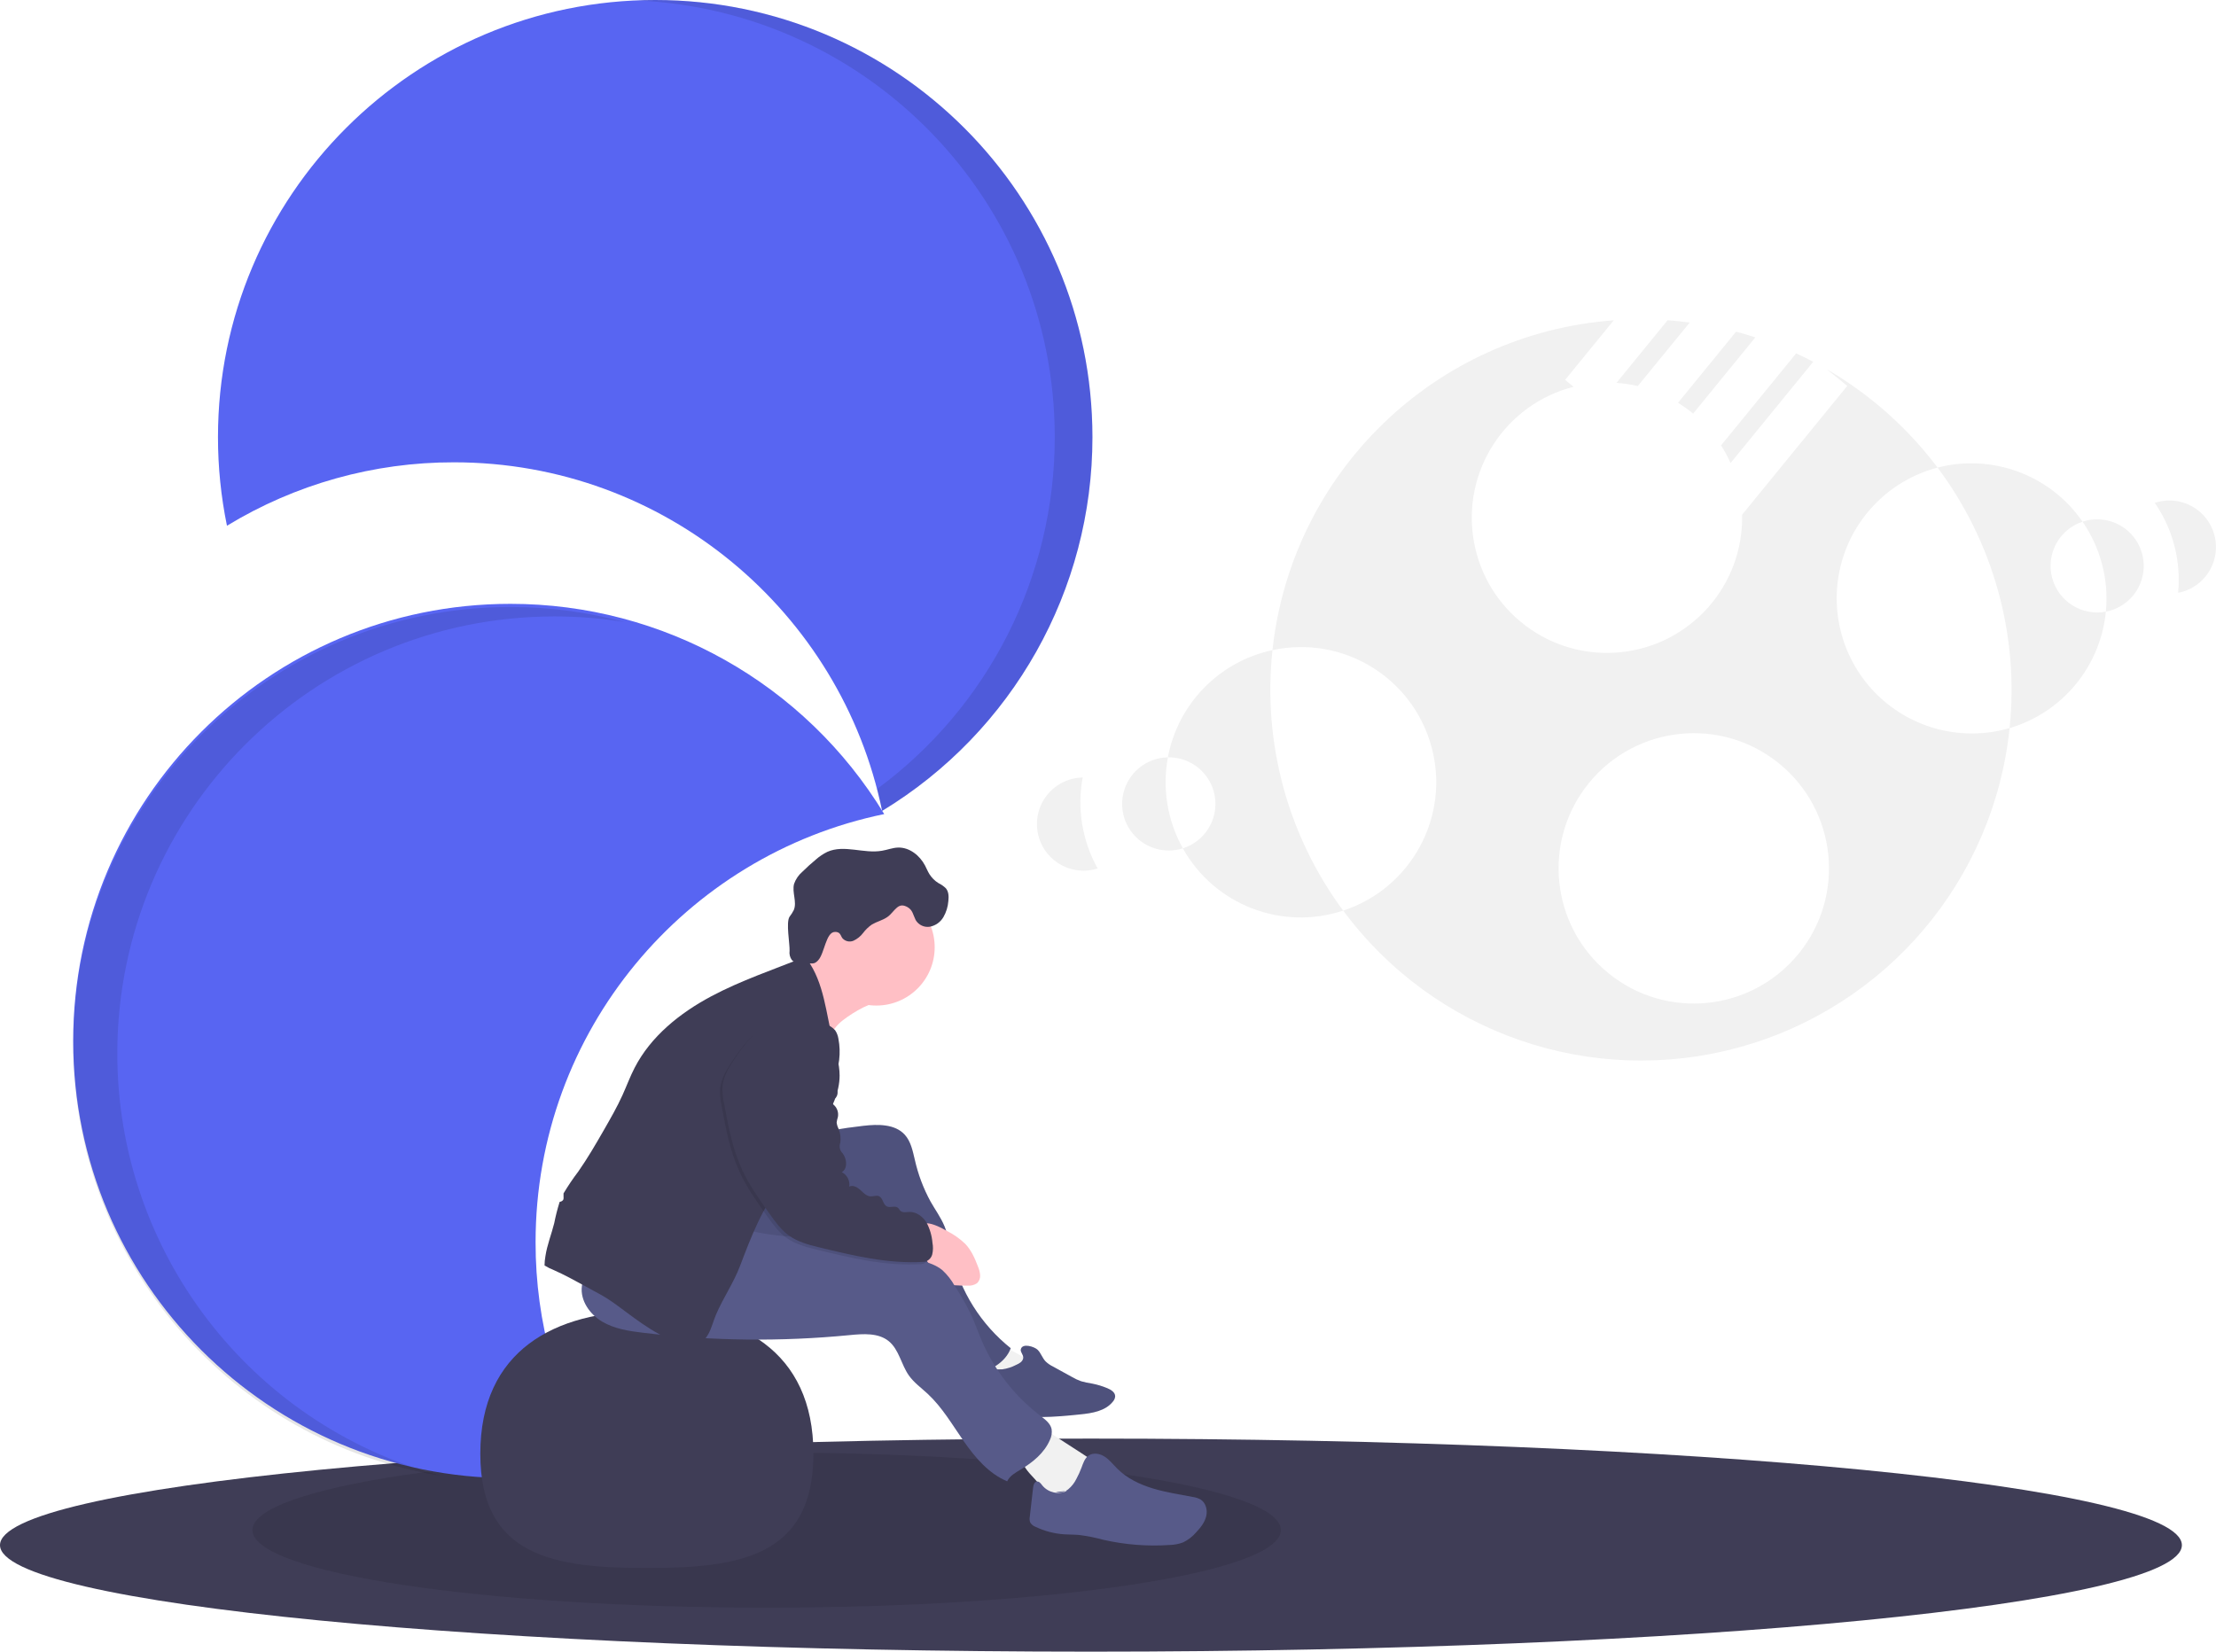
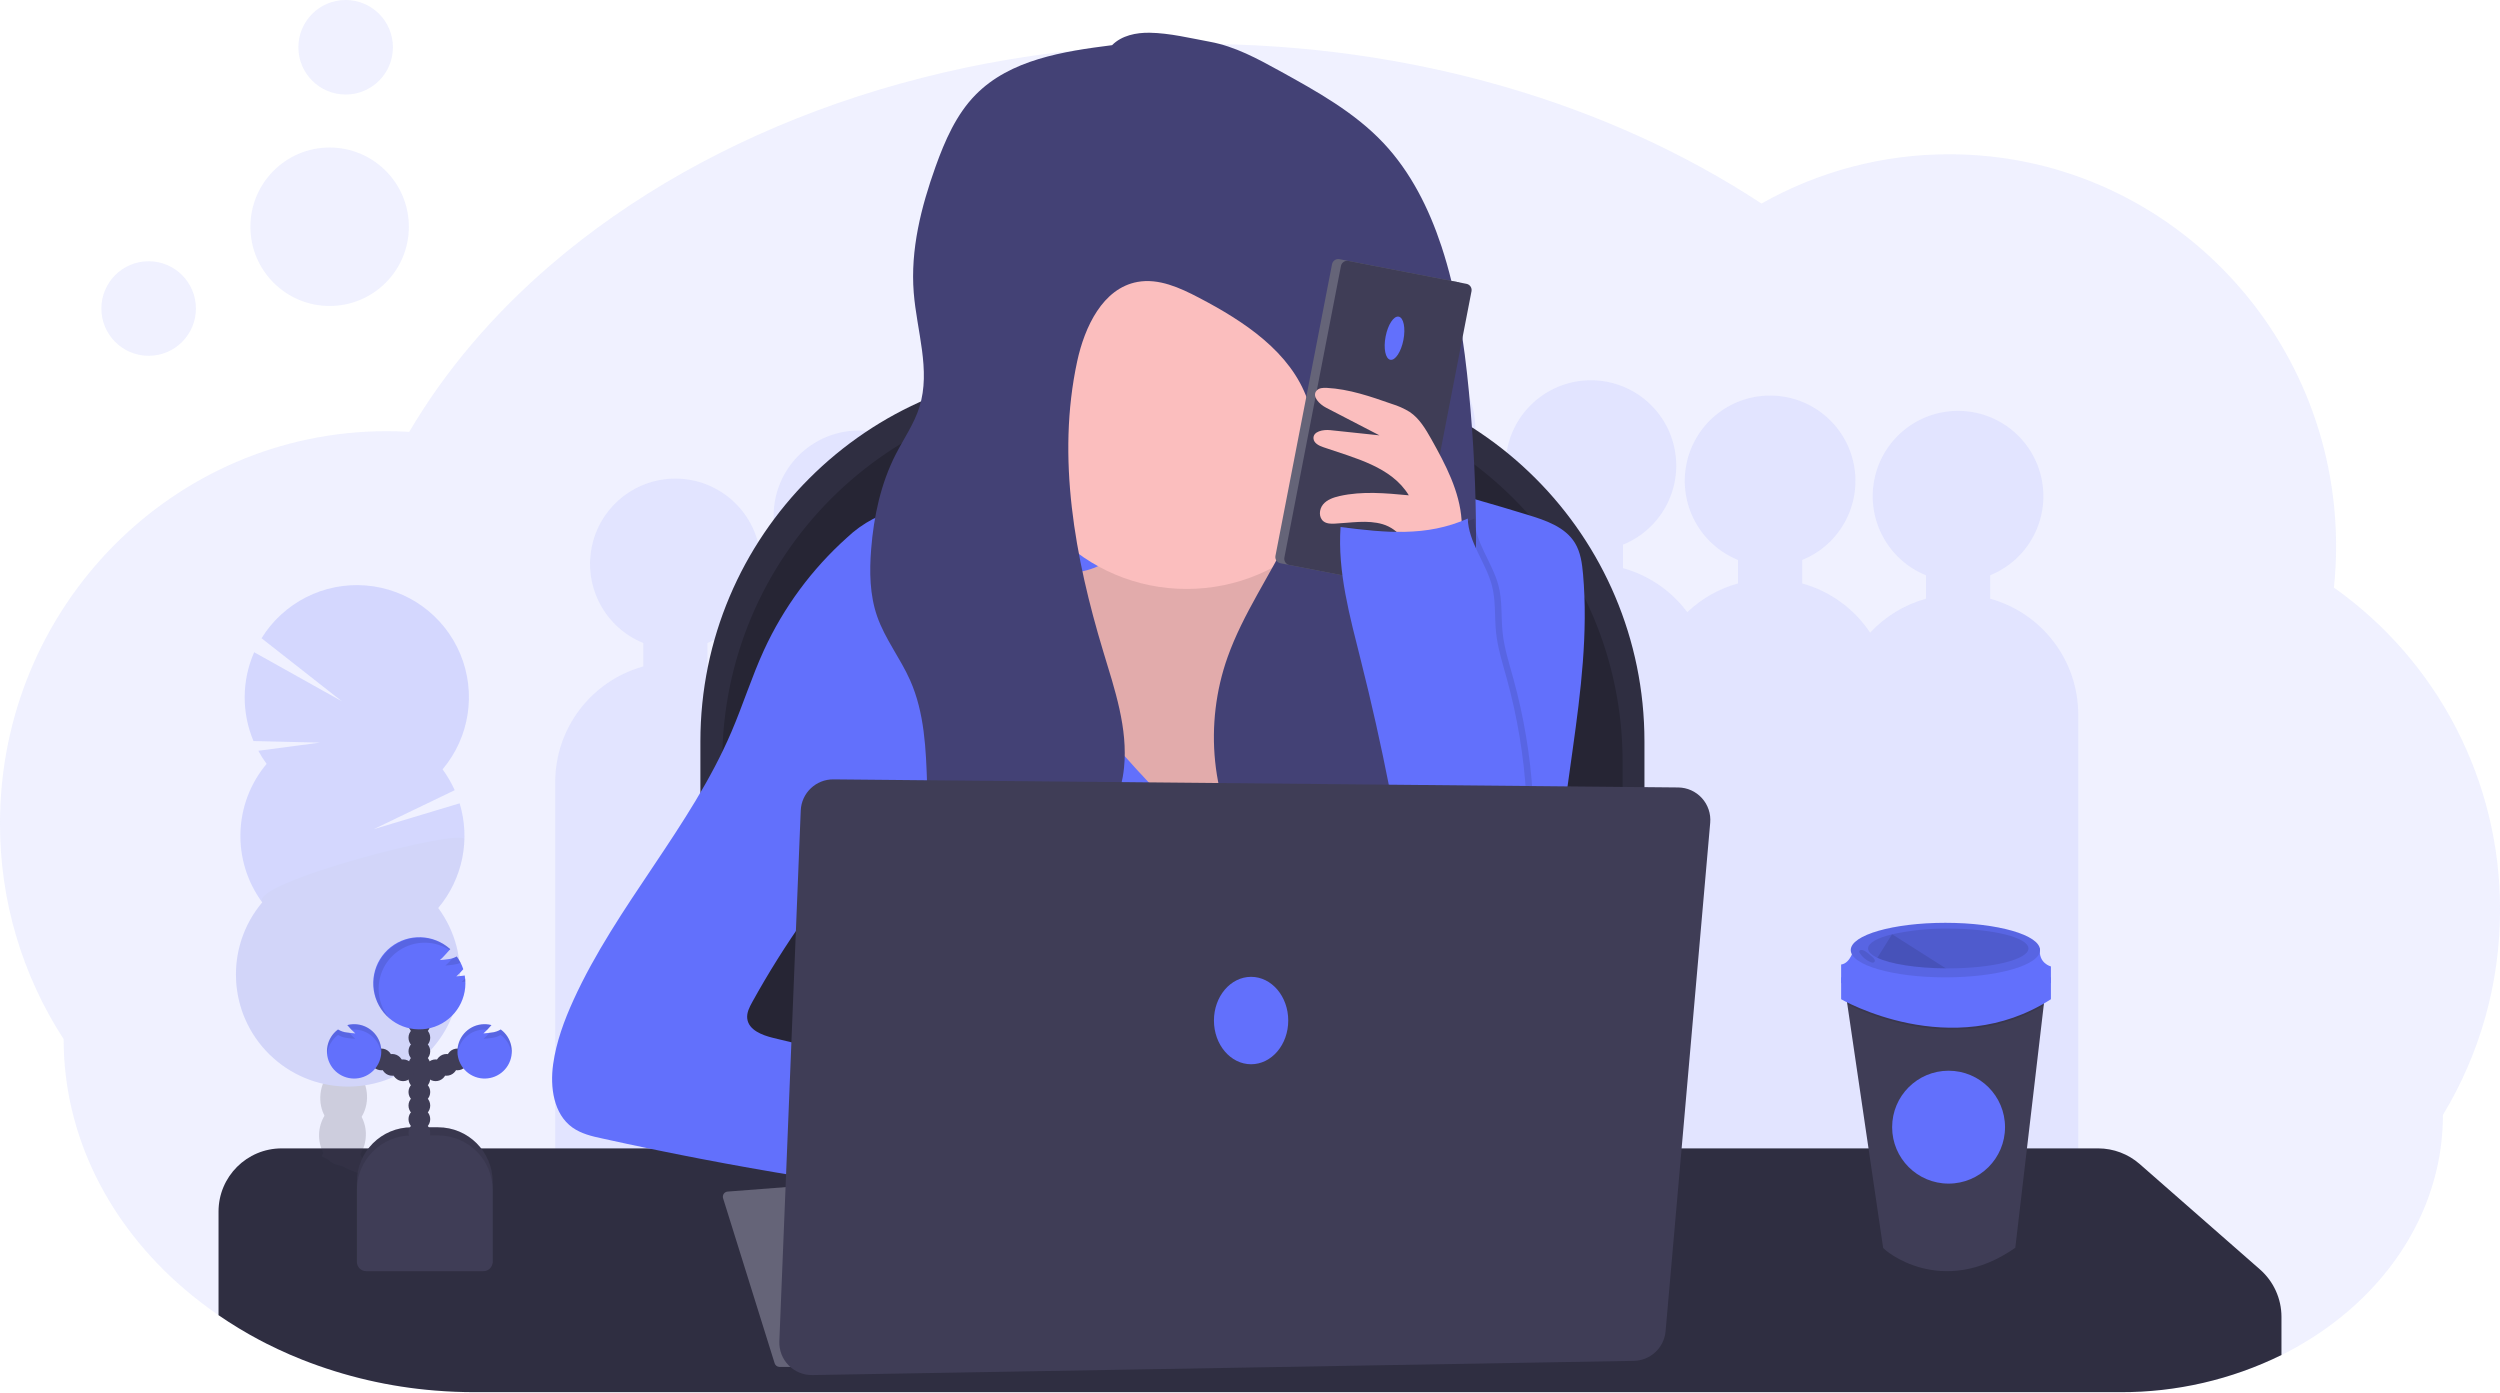
- <svg xmlns="http://www.w3.org/2000/svg" id="f010fad9-d75e-40fc-a29f-2de004ea6566" data-name="Layer 1" width="956.73" height="713.19" viewBox="0 0 956.73 713.19">
-   <ellipse cx="471" cy="667.19" rx="471" ry="46" fill="#3f3d56" />
-   <ellipse cx="331" cy="660.69" rx="222" ry="33.5" opacity="0.1" />
-   <path d="M342,354.14c-104.26,0-188.77,84.52-188.77,188.77S237.78,731.68,342,731.68a189.68,189.68,0,0,0,38.24-3.88,188,188,0,0,1-27.38-98c0-91.14,64.6-167.2,150.52-184.88A188.66,188.66,0,0,0,342,354.14Z" transform="translate(-121.63 -93.4)" fill="#5865f2" />
-   <path d="M172.28,548.34c0-104.25,84.52-188.76,188.77-188.76a190.4,190.4,0,0,1,30.3,2.43A189.11,189.11,0,0,0,342,355.5c-104.26,0-188.77,84.52-188.77,188.77,0,94,68.69,171.91,158.61,186.35A188.83,188.83,0,0,1,172.28,548.34Z" transform="translate(-121.63 -93.4)" opacity="0.1" />
-   <path d="M502.48,443.55a188.66,188.66,0,0,0,90.79-161.38c0-104.25-84.51-188.77-188.77-188.77S215.74,177.92,215.74,282.17a189.77,189.77,0,0,0,3.88,38.25,187.85,187.85,0,0,1,98-27.39C408.74,293,484.8,357.64,502.48,443.55Z" transform="translate(-121.63 -93.4)" fill="#5865f2" />
-   <path d="M577,282.17a188.49,188.49,0,0,1-76.71,151.91c.81,3.13,1.56,6.28,2.22,9.47a188.66,188.66,0,0,0,90.79-161.38c0-104.25-84.51-188.77-188.77-188.77-2.73,0-5.44.07-8.14.19C496.83,97.86,577,180.65,577,282.17Z" transform="translate(-121.63 -93.4)" opacity="0.1" />
-   <path d="M494.24,528.44a56.34,56.34,0,0,0-8.78,5.56,18.88,18.88,0,0,0-6.11,8.27c-1.71-3.55-2.64-7.41-3.78-11.18A186,186,0,0,0,467.85,511,26.77,26.77,0,0,0,480,501.67c6,5.95,12.11,12.15,15.08,20,.51,1.36,2,2.81,2.35,4C497.9,527.44,495.54,527.72,494.24,528.44Z" transform="translate(-121.63 -93.4)" fill="#ffbfc5" />
-   <path d="M329,721.12c0,44.62,32.19,49.35,71.91,49.35s71.9-4.73,71.9-49.35-32.19-61.57-71.9-61.57S329,676.51,329,721.12Z" transform="translate(-121.63 -93.4)" fill="#3f3d56" />
-   <path d="M550.43,673.37a55.07,55.07,0,0,1,17.94,9.6,1.85,1.85,0,0,1,.81,1.1c.14,1-1.24,1.45-2.24,1.74-3,.85-4.83,3.62-7,5.78s-5.65,3.87-8.18,2.14a8,8,0,0,1-1.72-1.81L539.36,678a64.67,64.67,0,0,1,11.37-5" transform="translate(-121.63 -93.4)" fill="#f1f1f1" />
-   <path d="M569.64,676.27c1.42,1.44,2,3.52,3.42,5a12.23,12.23,0,0,0,3.16,2.19l8.18,4.5a22.62,22.62,0,0,0,4,1.87,35.5,35.5,0,0,0,4.69,1,33.78,33.78,0,0,1,6.62,2c1.6.66,3.39,1.79,3.38,3.52a3.82,3.82,0,0,1-1,2.28c-3.22,4.06-8.93,5-14.09,5.51-11.16,1.18-22.58,2.06-33.49-.57a14.29,14.29,0,0,1-5.89-2.55c-3.29-2.73-4-7.7-2.72-11.79a6.38,6.38,0,0,1,2.6-3.87c1.73-1,3.88-.53,5.87-.68a18.52,18.52,0,0,0,6-1.93c1.25-.56,2.68-1.29,3-2.77s-1.37-2.76-1-4C563.07,673.19,568.34,674.94,569.64,676.27Z" transform="translate(-121.63 -93.4)" fill="#575a89" />
-   <path d="M569.64,676.27c1.42,1.44,2,3.52,3.42,5a12.23,12.23,0,0,0,3.16,2.19l8.18,4.5a22.62,22.62,0,0,0,4,1.87,35.5,35.5,0,0,0,4.69,1,33.78,33.78,0,0,1,6.62,2c1.6.66,3.39,1.79,3.38,3.52a3.82,3.82,0,0,1-1,2.28c-3.22,4.06-8.93,5-14.09,5.51-11.16,1.18-22.58,2.06-33.49-.57a14.29,14.29,0,0,1-5.89-2.55c-3.29-2.73-4-7.7-2.72-11.79a6.38,6.38,0,0,1,2.6-3.87c1.73-1,3.88-.53,5.87-.68a18.52,18.52,0,0,0,6-1.93c1.25-.56,2.68-1.29,3-2.77s-1.37-2.76-1-4C563.07,673.19,568.34,674.94,569.64,676.27Z" transform="translate(-121.63 -93.4)" opacity="0.1" />
-   <path d="M588.61,720.93l3.44,2.27a6.15,6.15,0,0,1,2.49,2.46c.75,1.75-.26,3.73-1.38,5.27a30.28,30.28,0,0,1-13.24,10.26,19.73,19.73,0,0,1-5.75,1.43,2.4,2.4,0,0,1-1.33-.16c-1.05-.56-.9-2.05-.91-3.24,0-3.43-2.63-6.22-5-8.75s-4.71-5.63-4.17-9a11.2,11.2,0,0,1,3-5.28,21.59,21.59,0,0,1,4.5-4.25c2.43-1.59,3.28-.73,5.56.72Q582.25,716.75,588.61,720.93Z" transform="translate(-121.63 -93.4)" fill="#f1f1f1" />
-   <path d="M577.45,737.67a6.13,6.13,0,0,0,5.41-1.22,13.55,13.55,0,0,0,3.51-4.52,36.74,36.74,0,0,0,2.18-4.78c.72-1.93,1.38-4.06,3.08-5.23,2-1.42,4.94-.86,7,.51s3.62,3.4,5.39,5.16c4.17,4.16,9.66,6.79,15.3,8.51s11.49,2.58,17.28,3.69a9.8,9.8,0,0,1,3.32,1.07c2.34,1.43,3.13,4.62,2.47,7.28S640,753,638.11,755a17.24,17.24,0,0,1-5.73,4.43,18.29,18.29,0,0,1-5.79,1.1,98.89,98.89,0,0,1-28.6-2.24,76.51,76.51,0,0,0-10.48-2.09c-2.15-.19-4.33-.13-6.48-.28a34.12,34.12,0,0,1-12.38-3.26,4.37,4.37,0,0,1-2.25-1.88,4.62,4.62,0,0,1-.17-2.48l1.43-12.54c.13-1.09.49-2.45,1.58-2.62s1.78.9,2.43,1.72a8.87,8.87,0,0,0,10.61,2.32" transform="translate(-121.63 -93.4)" fill="#575a89" />
-   <path d="M494.41,579.53c6.29-.71,13.59-.83,17.85,3.86,2.61,2.88,3.4,6.91,4.3,10.68a69.35,69.35,0,0,0,6.82,18.16c2,3.54,4.43,6.85,6,10.61s2.16,8,3.08,12.09A72.94,72.94,0,0,0,558,675.57c-2.27,6.17-8.84,9.7-15.23,11.28A8.39,8.39,0,0,1,538,687a8.52,8.52,0,0,1-3.09-2.28,106,106,0,0,1-8.33-10.21c-9.21-12.3-18.55-24.85-23.57-39.36-1.76-5.1-3.52-11-8.47-13.17-2.82-1.22-6.05-.84-9.08-.32a123.09,123.09,0,0,0-19.92,5.11c-6.92,2.41-14.84,5.37-21.17,1.69-3.79-2.21-6-6.44-6.87-10.74s-.43-8.74,0-13.1a13.49,13.49,0,0,1,1.38-5.66,12.27,12.27,0,0,1,3.31-3.35,68.15,68.15,0,0,1,18.64-10c6.39-2.26,13.27-3,19.94-4.13Q487.56,580.3,494.41,579.53Z" transform="translate(-121.63 -93.4)" fill="#575a89" />
-   <path d="M494.41,579.53c6.29-.71,13.59-.83,17.85,3.86,2.61,2.88,3.4,6.91,4.3,10.68a69.35,69.35,0,0,0,6.82,18.16c2,3.54,4.43,6.85,6,10.61s2.16,8,3.08,12.09A72.94,72.94,0,0,0,558,675.57c-2.27,6.17-8.84,9.7-15.23,11.28A8.39,8.39,0,0,1,538,687a8.52,8.52,0,0,1-3.09-2.28,106,106,0,0,1-8.33-10.21c-9.21-12.3-18.55-24.85-23.57-39.36-1.76-5.1-3.52-11-8.47-13.17-2.82-1.22-6.05-.84-9.08-.32a123.09,123.09,0,0,0-19.92,5.11c-6.92,2.41-14.84,5.37-21.17,1.69-3.79-2.21-6-6.44-6.87-10.74s-.43-8.74,0-13.1a13.49,13.49,0,0,1,1.38-5.66,12.27,12.27,0,0,1,3.31-3.35,68.15,68.15,0,0,1,18.64-10c6.39-2.26,13.27-3,19.94-4.13Q487.56,580.3,494.41,579.53Z" transform="translate(-121.63 -93.4)" opacity="0.1" />
-   <path d="M530.43,624.91a32.48,32.48,0,0,1,8,5.65c2.55,2.72,4.1,6.23,5.42,9.73a11.81,11.81,0,0,1,.94,3.76,4.27,4.27,0,0,1-1.39,3.48,6.23,6.23,0,0,1-3.93,1c-1.82,0-3.65,0-5.47-.14a9.14,9.14,0,0,1-3.24-.62,9,9,0,0,1-2.52-1.91,35.43,35.43,0,0,1-7.75-10.46c-1.32-2.91-3.5-9.63-1.42-12.66S528.17,623.62,530.43,624.91Z" transform="translate(-121.63 -93.4)" fill="#ffbfc5" />
-   <path d="M442.2,623.87c9.31,3,19.22,3.32,28.95,4.23a241.78,241.78,0,0,1,48.25,9.54c3.22,1,6.51,2.08,9.1,4.23a27.06,27.06,0,0,1,5.28,6.72,113.49,113.49,0,0,1,6.93,12.12c1.77,3.78,3.12,7.74,4.76,11.57a81.31,81.31,0,0,0,25.37,32.49c2,1.55,4.29,3.23,4.81,5.72a7.94,7.94,0,0,1-.75,4.7c-2.4,5.59-7.38,9.66-12.61,12.77-2.24,1.34-4.72,2.69-5.82,5.07-7.94-3.28-13.85-10.28-18.76-17.32s-9.28-14.63-15.58-20.47c-2.77-2.58-5.92-4.82-8.11-7.92-3.33-4.72-4.23-11.18-8.71-14.82s-11-3.17-16.79-2.6a412,412,0,0,1-89.15-1c-6.15-.73-12.47-1.67-17.8-4.84s-9.48-9.09-8.73-15.24c.71-5.76,5.5-10.32,10.85-12.57s11.25-2.66,17-3.31C415,631.36,428.66,628.76,442.2,623.87Z" transform="translate(-121.63 -93.4)" fill="#575a89" />
-   <path d="M357.11,635.82c.73-4.88,2.62-9.5,3.81-14.29a86.42,86.42,0,0,1,2.26-8.93c0-.09.07-.17.1-.25a2.06,2.06,0,0,0,1.52-.87,2.52,2.52,0,0,0,.13-1.34,9.72,9.72,0,0,1,0-1.43,102.25,102.25,0,0,1,6.38-9.45c4-5.71,7.52-11.78,11-17.84,2.86-5,5.72-9.94,8.08-15.16,1.78-3.91,3.27-8,5.23-11.78,7-13.6,19.52-23.63,33-30.83,12.94-6.91,26.93-11.56,40.53-17.06a9.22,9.22,0,0,1,.95,1.12c7.35,10.05,8.14,23.25,11.17,35.33,1.22,4.88,2.85,9.74,2.85,14.76,0,7.42-3.55,14.32-7.08,20.85-3.31,6.15-6.72,12.3-11.11,17.73-2.08,2.58-4.37,5-6.46,7.55-8.58,10.51-13.53,23.44-18.35,36.13-2.78,7.35-7.34,13.86-10.4,21.1-1.18,2.78-1.86,5.77-3.34,8.41s-4.05,4.94-7.07,5a10.6,10.6,0,0,1-2.61-.41c-10.93-2.81-20.08-10-29.16-16.74-1.63-1.2-3.26-2.38-5-3.46s-3.5-2.07-5.28-3l-4.06-2.23c-4.42-2.42-8.86-4.85-13.47-6.9a24.51,24.51,0,0,1-4-2A23.87,23.87,0,0,1,357.11,635.82Z" transform="translate(-121.63 -93.4)" fill="#3f3d56" />
-   <circle cx="378.36" cy="409.02" r="25.18" fill="#ffbfc5" />
-   <path d="M516.94,490.64a6,6,0,0,0,6.2,2.91,8.69,8.69,0,0,0,5.79-4.13,16.33,16.33,0,0,0,2.14-6.94c.21-1.91.18-4-1.05-5.49a12.06,12.06,0,0,0-3.19-2.24,12.14,12.14,0,0,1-4-4c-.7-1.17-1.21-2.44-1.84-3.64-2.29-4.35-6.75-7.89-11.66-7.73-2.36.08-4.61,1-6.94,1.38-7.81,1.37-16.29-2.76-23.54.46a22,22,0,0,0-4.92,3.28q-3.06,2.53-5.88,5.32a12.14,12.14,0,0,0-3.58,5.21c-1,3.7,1.35,7.83-.14,11.35a16.72,16.72,0,0,1-1.81,2.85c-1.64,2.41.14,11.82,0,14.73a5.45,5.45,0,0,0,1,4c1.19,1.33,3.18,1.44,5,1.46l3.27,0a4.15,4.15,0,0,0,1.45-.15,4.39,4.39,0,0,0,1.65-1.26c2.72-2.87,3.3-12.24,7.25-12.2a2.82,2.82,0,0,1,1.71.44c.71.52.92,1.49,1.43,2.21a4.18,4.18,0,0,0,4.85,1.14,10.94,10.94,0,0,0,4.13-3.34,16.27,16.27,0,0,1,3.86-3.69c2.11-1.23,4.49-1.76,6.54-3.15,1.71-1.16,2.68-2.84,4.22-4.12s2.84-1.1,4.48-.25C515.73,486.36,515.83,488.44,516.94,490.64Z" transform="translate(-121.63 -93.4)" fill="#3f3d56" />
-   <path d="M458.76,535a40.07,40.07,0,0,1,17.54,1.4,9.32,9.32,0,0,1,4.89,2.91,8.78,8.78,0,0,1,1.4,3.66,29.59,29.59,0,0,1-2.13,17.84,2.36,2.36,0,0,0-.29,1.9,3.36,3.36,0,0,0,1,1,3.48,3.48,0,0,1-.21,5.19c-.47.34-1.09.64-1.18,1.21s.49,1.12.95,1.56a5.59,5.59,0,0,1,1.56,5.14,11.27,11.27,0,0,0-.51,2.27,7.41,7.41,0,0,0,.83,2.71,11.86,11.86,0,0,1,.75,6,6.61,6.61,0,0,0-.07,2.93,6.82,6.82,0,0,0,1.12,1.76c1.81,2.44,2.2,6.52-.42,8a6.07,6.07,0,0,1,3.23,6.26c1.57-.83,3.47.24,4.78,1.44s2.64,2.68,4.41,2.77c1.24.06,2.55-.58,3.67-.07,1.72.77,1.66,3.56,3.35,4.39,1.48.74,3.55-.46,4.81.61.44.37.66.94,1.09,1.33.95.88,2.45.51,3.75.45,3.07-.12,5.9,2,7.49,4.58s2.16,5.73,2.57,8.77a11.61,11.61,0,0,1-.1,5.05,4.33,4.33,0,0,1-3.55,3.2c-15.45,1-30.7-2.71-45.75-6.37-4.42-1.08-8.91-2.34-12.6-5-3.35-2.43-5.81-5.85-8.21-9.21-4.43-6.21-8.89-12.46-12.06-19.39-4.08-8.91-5.9-18.67-7.68-28.32a26.34,26.34,0,0,1-.65-7.9,22.39,22.39,0,0,1,3.48-8.66,94.3,94.3,0,0,1,7-9.93C446.89,539.71,452.68,535.87,458.76,535Z" transform="translate(-121.63 -93.4)" opacity="0.1" />
-   <path d="M459.77,534a40,40,0,0,1,17.55,1.41,9.24,9.24,0,0,1,4.89,2.9,8.92,8.92,0,0,1,1.4,3.66,29.66,29.66,0,0,1-2.13,17.84,2.36,2.36,0,0,0-.29,1.9,3.36,3.36,0,0,0,1,1,3.48,3.48,0,0,1-.21,5.19c-.47.34-1.09.64-1.18,1.21s.49,1.12,1,1.56a5.59,5.59,0,0,1,1.56,5.14,11.27,11.27,0,0,0-.51,2.27,7.39,7.39,0,0,0,.82,2.71,11.77,11.77,0,0,1,.76,6,4.32,4.32,0,0,0,1.05,4.69c1.81,2.44,2.2,6.52-.42,8.06a6.05,6.05,0,0,1,3.23,6.25c1.57-.83,3.47.24,4.78,1.44s2.64,2.68,4.41,2.77c1.24.06,2.54-.58,3.67-.07,1.72.78,1.66,3.56,3.35,4.4,1.48.73,3.55-.47,4.81.6.44.37.66.94,1.09,1.33.95.88,2.45.51,3.75.45,3.07-.12,5.9,2,7.49,4.58a22.5,22.5,0,0,1,2.57,8.77,11.93,11.93,0,0,1-.1,5,4.33,4.33,0,0,1-3.55,3.2c-15.45,1-30.7-2.71-45.75-6.37-4.42-1.08-8.92-2.34-12.6-5-3.35-2.42-5.81-5.85-8.21-9.21-4.43-6.2-8.89-12.45-12.06-19.38-4.08-8.92-5.9-18.68-7.68-28.32a26.4,26.4,0,0,1-.65-7.91A22.39,22.39,0,0,1,437,553.4a91.74,91.74,0,0,1,7-9.92C447.91,538.69,453.7,534.86,459.77,534Z" transform="translate(-121.63 -93.4)" fill="#3f3d56" />
-   <path d="M1030.81,357.51a20.11,20.11,0,1,0-10.07-38.85A58.48,58.48,0,0,1,1030.81,357.51Z" transform="translate(-121.63 -93.4)" fill="#f1f1f1" />
-   <path d="M1062,349.38a20.11,20.11,0,1,0-10.07-38.85A58.48,58.48,0,0,1,1062,349.38Z" transform="translate(-121.63 -93.4)" fill="#f1f1f1" />
-   <path d="M1030.81,357.51a20.11,20.11,0,0,1-10.07-38.85,58.36,58.36,0,0,0-62.59-23.35,160.21,160.21,0,0,1,31.1,112.49,58.36,58.36,0,0,0,41.56-50.29Z" transform="translate(-121.63 -93.4)" fill="#f1f1f1" />
-   <path d="M671,374.13a58.39,58.39,0,0,0-45.16,46.29,20.11,20.11,0,0,1,6.46,39.29,58.31,58.31,0,0,0,69.22,26.89A160.25,160.25,0,0,1,671,374.13Z" transform="translate(-121.63 -93.4)" fill="#f1f1f1" />
-   <path d="M625.86,420.42a20.12,20.12,0,1,0,6.46,39.29A58.54,58.54,0,0,1,625.86,420.42Z" transform="translate(-121.63 -93.4)" fill="#f1f1f1" />
-   <path d="M589.07,429.12a20.12,20.12,0,1,0,6.46,39.29A58.61,58.61,0,0,1,589.07,429.12Z" transform="translate(-121.63 -93.4)" fill="#f1f1f1" />
-   <path d="M897.09,246l-32.41,39.71a56.76,56.76,0,0,1,4.09,7.64l35.68-43.71C902,248.31,899.57,247.09,897.09,246Z" transform="translate(-121.63 -93.4)" fill="#f1f1f1" />
-   <path d="M989.25,407.8a58.36,58.36,0,1,1-31.1-112.49,161.24,161.24,0,0,0-47.77-42.44l8.78,7.17-45.4,55.62A58.36,58.36,0,1,1,801,260.42l-3.65-3,21-25.71A160,160,0,0,0,671,374.13,58.35,58.35,0,0,1,701.54,486.6a160,160,0,0,0,287.71-78.8ZM816,513.59a58.37,58.37,0,1,1,82.12-8.32A58.37,58.37,0,0,1,816,513.59Z" transform="translate(-121.63 -93.4)" fill="#f1f1f1" />
-   <path d="M851.14,232.67q-4.75-.63-9.54-1l-22.08,27.06a57.55,57.55,0,0,1,9.2,1.37Z" transform="translate(-121.63 -93.4)" fill="#f1f1f1" />
-   <path d="M852.61,272l26.87-32.92q-4.14-1.35-8.32-2.46l-25.07,30.71a59.57,59.57,0,0,1,6.24,4.43Z" transform="translate(-121.63 -93.4)" fill="#f1f1f1" />
+ <svg xmlns="http://www.w3.org/2000/svg" data-name="Layer 1" width="1144" height="637" viewBox="0 0 1144 637">
+   <path d="M1172,547.81a180.56,180.56,0,0,1-26.12,93.88c0,34.62-16.14,66-42.32,88.87a144.74,144.74,0,0,1-21.08,15.28c-.3.19-.61.37-.92.55-.56.33-1.12.66-1.69,1l-.53.31h0c-2.39,1.35-4.83,2.65-7.32,3.87a165.67,165.67,0,0,1-73.76,17H245.17q-9,0-17.84-.72a211.15,211.15,0,0,1-61.06-14.14q-5.72-2.26-11.22-4.86-2.62-1.23-5.19-2.53c-1.07-.54-2.14-1.1-3.2-1.66A190.5,190.5,0,0,1,128,733.32a183.89,183.89,0,0,1-15.8-12.12C78.17,692,57.12,651.59,57.12,607A180.5,180.5,0,0,1,28,508.32c0-99.14,79.24-179.51,177-179.51,3,0,6,.09,9,.25.43,0,.85,0,1.28.06,16.48-28.09,38.51-53.9,65-76.62,72.24-61.9,177.82-100.92,295.43-100.92,98.82,0,189.15,27.55,258.34,73.07A174.18,174.18,0,0,1,920,202.1c97.74,0,177,80.37,177,179.51a184.9,184.9,0,0,1-1,18.78A180,180,0,0,1,1172,547.81Z" transform="translate(-28 -131.5)" fill="#6270fc" opacity="0.1" />
+   <path d="M938.69,405.47V394.74a39.05,39.05,0,1,0-29.38,0v10.73A55,55,0,0,0,883.77,421a55.08,55.08,0,0,0-31.08-22.52V387.74a39.05,39.05,0,1,0-29.38,0v10.73a55,55,0,0,0-23.21,13.16,55.08,55.08,0,0,0-29.41-20.16V380.74a39.05,39.05,0,1,0-29.38,0v10.73a55,55,0,0,0-26,16.06,55.09,55.09,0,0,0-36.57-33.06V363.74a39.05,39.05,0,1,0-29.38,0v10.73a55,55,0,0,0-40,47.77,54.62,54.62,0,0,0-16.57-7.77V403.74a39.05,39.05,0,1,0-29.38,0v10.73a55.18,55.18,0,0,0-34.66,28.7,54.58,54.58,0,0,0-15-6.7V425.74a39.05,39.05,0,1,0-29.38,0v10.73a54.29,54.29,0,0,0-14.21,6.22,55.14,55.14,0,0,0-34.41-28.22V403.74a39.05,39.05,0,1,0-29.38,0v10.73a55.1,55.1,0,0,0-35.87,31.36,55,55,0,0,0-18.75-9.36V425.74a39.05,39.05,0,1,0-29.38,0v10.73a55,55,0,0,0-40.31,53v248H392v-22h52v22H554v-22h79v-40h68v17h82v7h86v7H979v-248A55,55,0,0,0,938.69,405.47Z" transform="translate(-28 -131.5)" fill="#6270fc" opacity="0.1" />
+   <path d="M490.78,169h91.43A170.28,170.28,0,0,1,752.5,339.28V570a0,0,0,0,1,0,0h-432a0,0,0,0,1,0,0V339.28A170.28,170.28,0,0,1,490.78,169Z" fill="#2f2e41" />
+   <path d="M500.78,178.28h71.43A170.28,170.28,0,0,1,742.5,348.56V560.71a0,0,0,0,1,0,0h-412a0,0,0,0,1,0,0V348.56A170.28,170.28,0,0,1,500.78,178.28Z" opacity="0.2" />
+   <path d="M1072,734.09v17.46a165.67,165.67,0,0,1-73.76,17H245.17q-9,0-17.84-.72a211.15,211.15,0,0,1-61.06-14.14q-5.72-2.26-11.22-4.86-2.62-1.23-5.19-2.53c-1.07-.54-2.14-1.1-3.2-1.66A190.5,190.5,0,0,1,128,733.32V685.9A28.9,28.9,0,0,1,156.9,657H988.13a28.9,28.9,0,0,1,19,7.17l55,48.2A28.87,28.87,0,0,1,1072,734.09Z" transform="translate(-28 -131.5)" fill="#2f2e41" />
+   <path d="M510.67,357.31q-32.71,2.16-65.17,7c-6.15.92-12.39,1.94-18,4.66a52.8,52.8,0,0,0-11.94,8.56,157.38,157.38,0,0,0-38,51.53c-5.57,12.15-9.57,25-14.82,37.25-18.69,43.75-52.59,79.53-72.32,122.82-4.27,9.37-7.87,19.15-9.3,29.34-1.48,10.54.2,22.84,8.86,29,4,2.83,8.86,4,13.62,5a1641.51,1641.51,0,0,0,181.57,29.65c-6.61-6.38-8.82-16.27-7.95-25.41s4.46-17.78,8-26.25q-51.81-11.43-103.36-24c-5.13-1.25-11.29-3.6-11.92-8.84-.32-2.67,1-5.24,2.3-7.59a407.17,407.17,0,0,1,52.4-74c0,28.06-1.39,59.75-1.39,87.82H747.35a248,248,0,0,1-6.84-48.85C739,501.24,757.1,447.89,752.4,394.24c-.44-4.95-1.12-10.05-3.71-14.29-4.47-7.32-13.39-10.35-21.59-12.85-31.44-9.56-63.54-19.23-96.4-18.48-9.77.23-19.5,1.37-29.21,2.52C571.9,354.63,540.4,355.34,510.67,357.31Z" transform="translate(-28 -131.5)" fill="#6270fc" />
+   <path d="M358.88,679.82l23.6,75.53a2.36,2.36,0,0,0,2.25,1.65H486l-24-88-101.06,7.77A2.36,2.36,0,0,0,358.88,679.82Z" transform="translate(-28 -131.5)" fill="#656478" />
+   <path d="M532,389.79c-4.4,2.53-9.53,3.44-14.53,4.31l-32.27,5.6c-6.28,1.09-12.89,2.33-17.73,6.48-9.9,8.47-7.76,24.06-4.76,36.74l6,25.44c4.52,19.12,9.14,38.47,18.41,55.79,16.19,30.23,45.89,52,78.55,62.49,11.67,3.75,24,6.19,36.18,4.85,23.86-2.62,44.27-19.63,56.85-40.08s18.57-44.17,24.06-67.55c5.27-22.38,10.28-45.08,9.94-68.08-.1-7.16-.82-14.64-4.64-20.71-8.37-13.33-27.34-14.33-42.89-11.87-2.42.39-4.93.81-7.26.08-7-2.18-7.16-11.79-10.16-18.46-5.67-12.58-22.49-14.81-36.24-13.67s-35.16,2.61-47.14,10.4C532.85,369,545.51,382,532,389.79Z" transform="translate(-28 -131.5)" fill="#fbbebe" />
+   <path d="M532,389.79c-4.4,2.53-9.53,3.44-14.53,4.31l-32.27,5.6c-6.28,1.09-12.89,2.33-17.73,6.48-9.9,8.47-7.76,24.06-4.76,36.74l6,25.44c4.52,19.12,9.14,38.47,18.41,55.79,16.19,30.23,45.89,52,78.55,62.49,11.67,3.75,24,6.19,36.18,4.85,23.86-2.62,44.27-19.63,56.85-40.08s18.57-44.17,24.06-67.55c5.27-22.38,10.28-45.08,9.94-68.08-.1-7.16-.82-14.64-4.64-20.71-8.37-13.33-27.34-14.33-42.89-11.87-2.42.39-4.93.81-7.26.08-7-2.18-7.16-11.79-10.16-18.46-5.67-12.58-22.49-14.81-36.24-13.67s-35.16,2.61-47.14,10.4C532.85,369,545.51,382,532,389.79Z" transform="translate(-28 -131.5)" opacity="0.1" />
+   <path d="M505.29,418.45c4.88,10.24,8.54,21.1,14.44,30.79,4.69,7.7,10.7,14.49,16.68,21.24C551.9,488,567.59,505.66,586.76,519a222.93,222.93,0,0,1,55.37-109c8.26-8.87,18.6-17.61,30.72-17.28,7.52.21,14.46,3.94,20.72,8.09,7,4.63,13.62,10,18.65,16.67,7.95,10.62,11.38,24.07,12,37.32s-1.44,26.47-3.48,39.57l-10.5,67.71c-.61,3.92-1.46,8.25-4.66,10.6a14.67,14.67,0,0,1-6,2.16c-38.17,7.43-77.51,2.61-116.4,2.23-43-.41-87.19,4.49-127.92-9.19-2.13-.72-4.34-1.55-5.78-3.26a12.06,12.06,0,0,1-2-4.31c-9.49-30.72-1.88-63.73,3.75-95.38a748.38,748.38,0,0,0,9.51-75.78c.17-2.29,25.33,2.77,28.14,4.39C496.53,398.07,501.61,410.73,505.29,418.45Z" transform="translate(-28 -131.5)" fill="#6270fc" />
+   <g opacity="0.2">
+     <path d="M194.87,668.29c0,.46-.05.91-.1,1.35q-5.72-2.26-11.22-4.86a9.1,9.1,0,0,1-5.19-2.53c-1.07-.54-2.14-1.1-3.2-1.66a13.68,13.68,0,0,1,.81-1.46c2.06-3.26,5.19-5.3,8.64-5.19s6.44,2.34,8.29,5.71A16.87,16.87,0,0,1,194.87,668.29Z" transform="translate(-28 -131.5)" fill="#3f3d56" />
+     <path d="M195.41,651.17a16.88,16.88,0,0,1-2.51,8.48c-2.06,3.25-5.19,5.29-8.64,5.18l-.71-.05a9.1,9.1,0,0,1-5.19-2.53,12.53,12.53,0,0,1-2.39-3.12,17.55,17.55,0,0,1,.54-17.12c2.06-3.26,5.19-5.3,8.64-5.19s6.44,2.34,8.29,5.71A16.87,16.87,0,0,1,195.41,651.17Z" transform="translate(-28 -131.5)" fill="#3f3d56" />
+     <ellipse cx="185.25" cy="633.7" rx="14.01" ry="10.7" transform="translate(-481.98 667.38) rotate(-88.19)" fill="#3f3d56" />
+     <ellipse cx="185.79" cy="616.59" rx="14.01" ry="10.7" transform="translate(-464.35 651.34) rotate(-88.19)" fill="#3f3d56" />
+     <ellipse cx="186.33" cy="599.47" rx="14.01" ry="10.7" transform="translate(-446.72 635.3) rotate(-88.19)" fill="#3f3d56" />
+     <path d="M150,481.05a49.66,49.66,0,0,1-3.8-6l28.26-3.73L144,470.6a51.38,51.38,0,0,1,.31-40.64l40.12,22.44-36.75-28.84a51.28,51.28,0,1,1,82.84,60,51.12,51.12,0,0,1,5.55,9.53L199,510.93l39.33-11.83A51.34,51.34,0,0,1,228.53,547,51.28,51.28,0,1,1,148,544.43a51.28,51.28,0,0,1,2-63.38Z" transform="translate(-28 -131.5)" fill="#6270fc" />
+     <path d="M240.5,515.62a51.06,51.06,0,0,1-12,31.35A51.28,51.28,0,1,1,148,544.43C141.37,535.49,240.68,509.87,240.5,515.62Z" transform="translate(-28 -131.5)" opacity="0.1" />
+   </g>
+   <circle cx="68.02" cy="141.18" r="21.63" fill="#6270fc" opacity="0.1" />
+   <circle cx="158.17" cy="21.63" r="21.63" fill="#6270fc" opacity="0.1" />
+   <circle cx="150.84" cy="103.76" r="36.25" fill="#6270fc" opacity="0.1" />
+   <circle cx="543" cy="185.5" r="84" fill="#fbbebe" />
+   <path d="M536.88,152.17c-22.41,2.84-46.6,6.59-62.44,22.69-8.86,9-14.05,21-18.32,32.88-6.62,18.5-11.55,38-10,57.63,1.38,17.56,7.88,35.52,2.62,52.34-2.42,7.74-7.17,14.5-10.86,21.71-6.84,13.39-10.06,28.4-11.24,43.39-.82,10.31-.66,20.92,2.73,30.69,3.61,10.4,10.65,19.25,15.11,29.31,6.6,14.86,7.26,31.58,7.77,47.83s.94,32.39,1.32,48.58c.24,10.18.26,21.08-5.37,29.57,20.79-8.33,41.87-16.83,59.66-30.43s32.19-33.21,34.49-55.49c1.86-18.06-4.24-35.86-9.5-53.24-13-43-21.4-88.84-11.94-132.75,3.41-15.81,11.7-33.46,27.61-36.37,9.71-1.77,19.4,2.66,28.15,7.24,20.68,10.82,42,24.82,49.7,46.85,7,19.92,1.11,42.11-8,61.13s-21.51,36.51-28.59,56.39c-10.87,30.5-7.81,66.21,10.25,93.08s51.43,43.4,83.52,39.06c-2.51-10.84-10.38-19.6-14.6-29.9-7.67-18.71-2.5-40.23,5.75-58.69S694.21,440,699.37,420.4c3.64-13.8,4.08-28.22,4.06-42.49,0-22.46-1.11-44.93-3.27-67.29s-5.46-45-12.58-66.51c-5.72-17.25-14.05-33.93-26.51-47.16-13.26-14.09-30.52-23.64-47.47-33-10.14-5.58-20.5-11.23-31.88-13.32-9-1.65-18.46-4-27.64-4.15C547.84,146.39,541.28,147.74,536.88,152.17Z" transform="translate(-28 -131.5)" fill="#434175" />
+   <rect x="624.01" y="254.09" width="60.85" height="141.74" rx="2.9" transform="translate(45.9 -250.24) rotate(10.98)" fill="#656478" />
+   <rect x="628.09" y="254.88" width="60.85" height="141.74" rx="2.9" transform="translate(46.13 -251) rotate(10.98)" fill="#3f3d56" />
+   <ellipse cx="666.17" cy="286.29" rx="10.05" ry="4.15" transform="translate(230.2 754.21) rotate(-79.02)" fill="#6270fc" />
+   <path d="M683,332.5c-2.64-4.67-5.46-9.5-9.91-12.49a35,35,0,0,0-8.18-3.67c-9.69-3.39-19.54-6.81-29.79-7.35-1.67-.08-3.58,0-4.67,1.28-2.24,2.63,1.31,6.21,4.38,7.8l24.42,12.65-22.51-2.38c-3.27-.35-7.93.54-7.69,3.82.16,2.15,2.52,3.32,4.56,4,14.45,5,31.15,8.92,39.06,22-10.54-1-21.31-2-31.64.32-2.83.64-5.76,1.63-7.61,3.86s-2.06,6,.27,7.77c1.44,1.07,3.38,1.1,5.18,1,7.33-.35,14.85-1.81,21.89.28s13.29,9.47,10.86,16.39c6.24.56,13.62,0,19.39-2.69,6.36-3,6.21-8.64,5.82-15.44C696,356.33,689.39,343.9,683,332.5Z" transform="translate(-28 -131.5)" fill="#fbbebe" />
+   <path d="M676.69,550.49a1125.21,1125.21,0,0,0-23-116.92c-5-20-10.68-40.34-9.25-60.92,20.66,2.63,39.17,4.58,58.21-3.86.31,10.81,8.15,20,11,30.45,1.91,7,1.19,14.41,1.94,21.62s3,14.2,4.93,21.21a260.23,260.23,0,0,1,6.63,106.74C709.48,550.91,694.32,553.22,676.69,550.49Z" transform="translate(-28 -131.5)" opacity="0.1" />
+   <path d="M673.69,550.49a1125.21,1125.21,0,0,0-23-116.92c-5-20-10.68-40.34-9.25-60.92,20.66,2.63,39.17,4.58,58.21-3.86.31,10.81,8.15,20,11,30.45,1.91,7,1.19,14.41,1.94,21.62s3,14.2,4.93,21.21a260.23,260.23,0,0,1,6.63,106.74C706.48,550.91,691.32,553.22,673.69,550.49Z" transform="translate(-28 -131.5)" fill="#6270fc" />
+   <path d="M384.63,745.27l9.79-242.87a14.86,14.86,0,0,1,15-14.26l386.52,3.7A14.86,14.86,0,0,1,810.59,508L790.17,740.67a14.86,14.86,0,0,1-14.55,13.56l-375.88,6.5A14.87,14.87,0,0,1,384.63,745.27Z" transform="translate(-28 -131.5)" fill="#3f3d56" />
+   <ellipse cx="572.5" cy="467" rx="17" ry="20" fill="#6270fc" />
+   <path d="M964,584.76l-.8,6.86-13,110.86c-33.89,23.63-60.25.92-60.48,0L873.34,591.1l-.93-6.34Z" transform="translate(-28 -131.5)" fill="#3f3d56" />
+   <path d="M964,584.76l-.8,6.86c-38.18,22.2-78.91,4.92-89.86-.52l-.93-6.34Z" transform="translate(-28 -131.5)" opacity="0.1" />
+   <path d="M870.5,578.74v10s50.5,29.36,96,0v-10Z" transform="translate(-28 -131.5)" fill="#6270fc" />
+   <path d="M876.37,565.53s-1.47,6.75-5.87,7.34v8.51h96v-7.63s-5.87-1.47-5-8.22Z" transform="translate(-28 -131.5)" fill="#6270fc" />
+   <ellipse cx="890.21" cy="434.76" rx="43.3" ry="12.48" fill="#6270fc" />
+   <ellipse cx="890.21" cy="434.76" rx="43.3" ry="12.48" opacity="0.1" />
+   <path d="M956.22,565.53c0,5-16.42,9.1-36.69,9.1h-1.08c-13.61-.1-25.37-2-31.37-4.84-2.71-1.28-4.25-2.73-4.25-4.26,0-2.54,4.2-4.84,11-6.49a113.49,113.49,0,0,1,25.73-2.61C939.8,556.43,956.22,560.5,956.22,565.53Z" transform="translate(-28 -131.5)" opacity="0.1" />
+   <path d="M918.45,574.63c-13.61-.1-25.37-2-31.37-4.84h0L893.8,559Z" transform="translate(-28 -131.5)" opacity="0.1" />
+   <path d="M880.1,566.23c-.52-.11-1.21.07-1.31.59a1.27,1.27,0,0,0,.2.75,10.67,10.67,0,0,0,4.78,4.09,2.85,2.85,0,0,0,1.09.35,1,1,0,0,0,1-.52,1.13,1.13,0,0,0-.07-.93,4.13,4.13,0,0,0-1.24-1.36C883.21,568.15,881.84,566.52,880.1,566.23Z" transform="translate(-28 -131.5)" opacity="0.1" />
+   <circle cx="891.67" cy="515.79" r="25.83" fill="#6270fc" />
+   <path d="M188.33,515.85h12.11a25,25,0,0,1,25,25V578a0,0,0,0,1,0,0H163.33a0,0,0,0,1,0,0V540.85A25,25,0,0,1,188.33,515.85Z" fill="#3f3d56" />
+   <path d="M188.33,515.85h12.11a25,25,0,0,1,25,25V578a0,0,0,0,1,0,0H163.33a0,0,0,0,1,0,0V540.85A25,25,0,0,1,188.33,515.85Z" opacity="0.1" />
+   <circle cx="191.9" cy="524.55" r="4.97" fill="#3f3d56" />
+   <circle cx="191.9" cy="518.34" r="4.97" fill="#3f3d56" />
+   <circle cx="191.9" cy="512.12" r="4.97" fill="#3f3d56" />
+   <circle cx="191.9" cy="505.91" r="4.97" fill="#3f3d56" />
+   <circle cx="191.9" cy="499.7" r="4.97" fill="#3f3d56" />
+   <circle cx="191.9" cy="493.49" r="4.97" fill="#3f3d56" />
+   <circle cx="191.9" cy="487.28" r="4.97" fill="#3f3d56" />
+   <circle cx="199.36" cy="489.76" r="4.97" fill="#3f3d56" />
+   <circle cx="204.33" cy="487.28" r="4.97" fill="#3f3d56" />
+   <circle cx="209.3" cy="484.79" r="4.97" fill="#3f3d56" />
+   <circle cx="191.9" cy="481.07" r="4.97" fill="#3f3d56" />
+   <circle cx="191.9" cy="474.86" r="4.97" fill="#3f3d56" />
+   <circle cx="191.9" cy="468.64" r="4.97" fill="#3f3d56" />
+   <circle cx="191.9" cy="462.43" r="4.97" fill="#3f3d56" />
+   <path d="M240.5,577.91c-1.23.18-2.47.31-3.71.39A28.56,28.56,0,0,0,240,575a21.22,21.22,0,0,0-3-5.83,10.22,10.22,0,0,1-4,1.26c-1.23.18-2.47.31-3.71.4,1.63-1.33,3.15-3.33,4.75-5a21.09,21.09,0,1,0,6.61,12Z" transform="translate(-28 -131.5)" fill="#6270fc" />
+   <path d="M257.11,602.6a9.68,9.68,0,0,1-4.18,1.39c-1.23.18-2.47.32-3.71.4a36.4,36.4,0,0,0,3.68-3.82,12.44,12.44,0,1,0,4.21,2Z" transform="translate(-28 -131.5)" fill="#6270fc" />
+   <circle cx="184.45" cy="489.76" r="4.97" fill="#3f3d56" />
+   <circle cx="179.48" cy="487.28" r="4.97" fill="#3f3d56" />
+   <circle cx="174.51" cy="484.79" r="4.97" fill="#3f3d56" />
+   <path d="M182.7,602.6a9.64,9.64,0,0,0,4.18,1.39c1.23.18,2.47.32,3.71.4a35.42,35.42,0,0,1-3.68-3.82,12.44,12.44,0,1,1-4.21,2Z" transform="translate(-28 -131.5)" fill="#6270fc" />
+   <path d="M188.33,519.58h12.11a25,25,0,0,1,25,25v32.87a4.24,4.24,0,0,1-4.24,4.24H167.57a4.24,4.24,0,0,1-4.24-4.24V544.58a25,25,0,0,1,25-25Z" fill="#3f3d56" />
+   <g opacity="0.1">
+     <path d="M240.88,579.27a18.83,18.83,0,0,1-1.6,1.52c.57,0,1.13-.09,1.7-.15C241,580.18,240.93,579.72,240.88,579.27Z" transform="translate(-28 -131.5)" />
+     <path d="M231.82,573.33c1.25-.08,2.48-.21,3.72-.39a12,12,0,0,0,3.23-.88,21.28,21.28,0,0,0-1.74-2.87,7.52,7.52,0,0,1-2,.85A28.79,28.79,0,0,1,231.82,573.33Z" transform="translate(-28 -131.5)" />
+     <path d="M201.27,584a21.08,21.08,0,0,1,32.5-17.76l.32-.34a21.1,21.1,0,1,0-27.82,31.73A21,21,0,0,1,201.27,584Z" transform="translate(-28 -131.5)" />
+   </g>
+   <g opacity="0.1">
+     <path d="M249.22,606.87c1.24-.08,2.48-.21,3.71-.39a9.7,9.7,0,0,0,4.18-1.4,12.43,12.43,0,0,1,5,8.8,11.38,11.38,0,0,0,.07-1.31,12.38,12.38,0,0,0-5-10,9.68,9.68,0,0,1-4.18,1.39l-1,.13A25.37,25.37,0,0,1,249.22,606.87Z" transform="translate(-28 -131.5)" />
+     <path d="M249.72,602.63a10.19,10.19,0,0,1,1.24.09c.65-.69,1.29-1.43,1.94-2.15a12.4,12.4,0,0,0-15.6,12c0,.42,0,.83.06,1.24A12.42,12.42,0,0,1,249.72,602.63Z" transform="translate(-28 -131.5)" />
+   </g>
+   <g opacity="0.1">
+     <path d="M190.59,606.87c-1.24-.08-2.48-.21-3.71-.39a9.65,9.65,0,0,1-4.18-1.4,12.43,12.43,0,0,0-5,8.8,11.38,11.38,0,0,1-.07-1.31,12.38,12.38,0,0,1,5-10,9.64,9.64,0,0,0,4.18,1.39l1,.13A23.67,23.67,0,0,0,190.59,606.87Z" transform="translate(-28 -131.5)" />
+     <path d="M190.09,602.63a10.36,10.36,0,0,0-1.25.09c-.64-.69-1.28-1.43-1.93-2.15a12.4,12.4,0,0,1,15.6,12c0,.42,0,.83-.06,1.24A12.42,12.42,0,0,0,190.09,602.63Z" transform="translate(-28 -131.5)" />
+   </g>
</svg>
